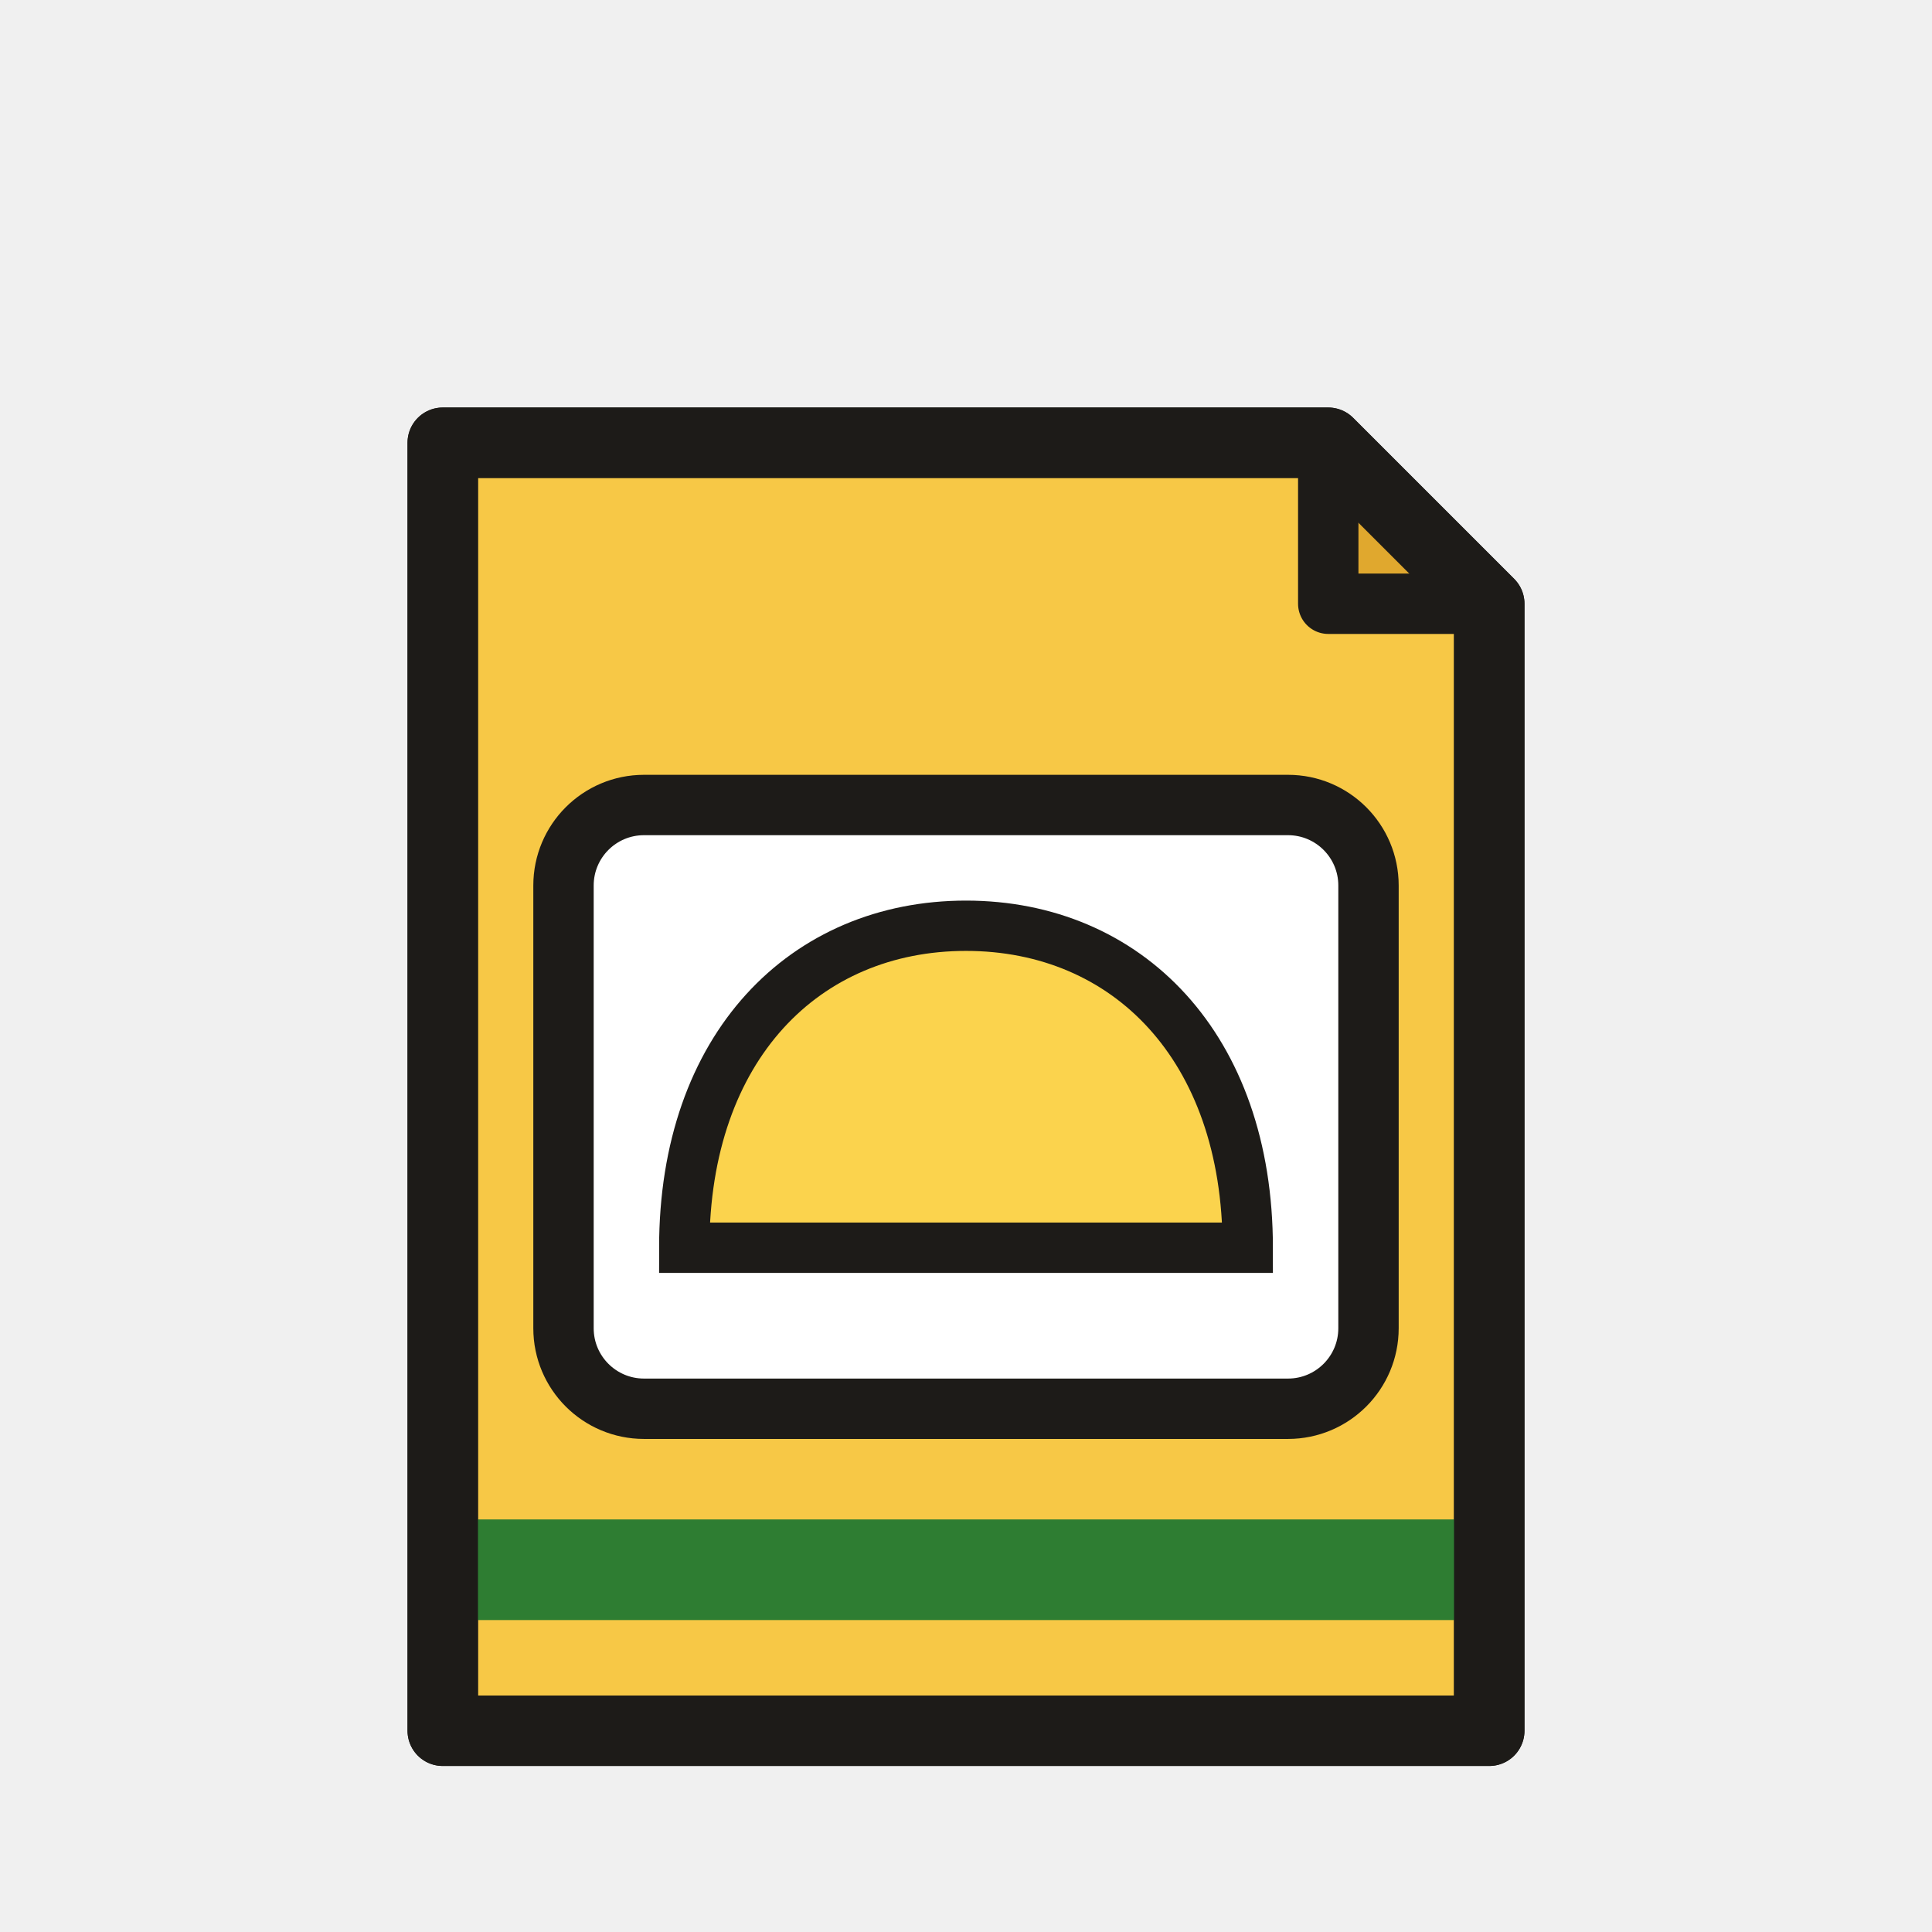
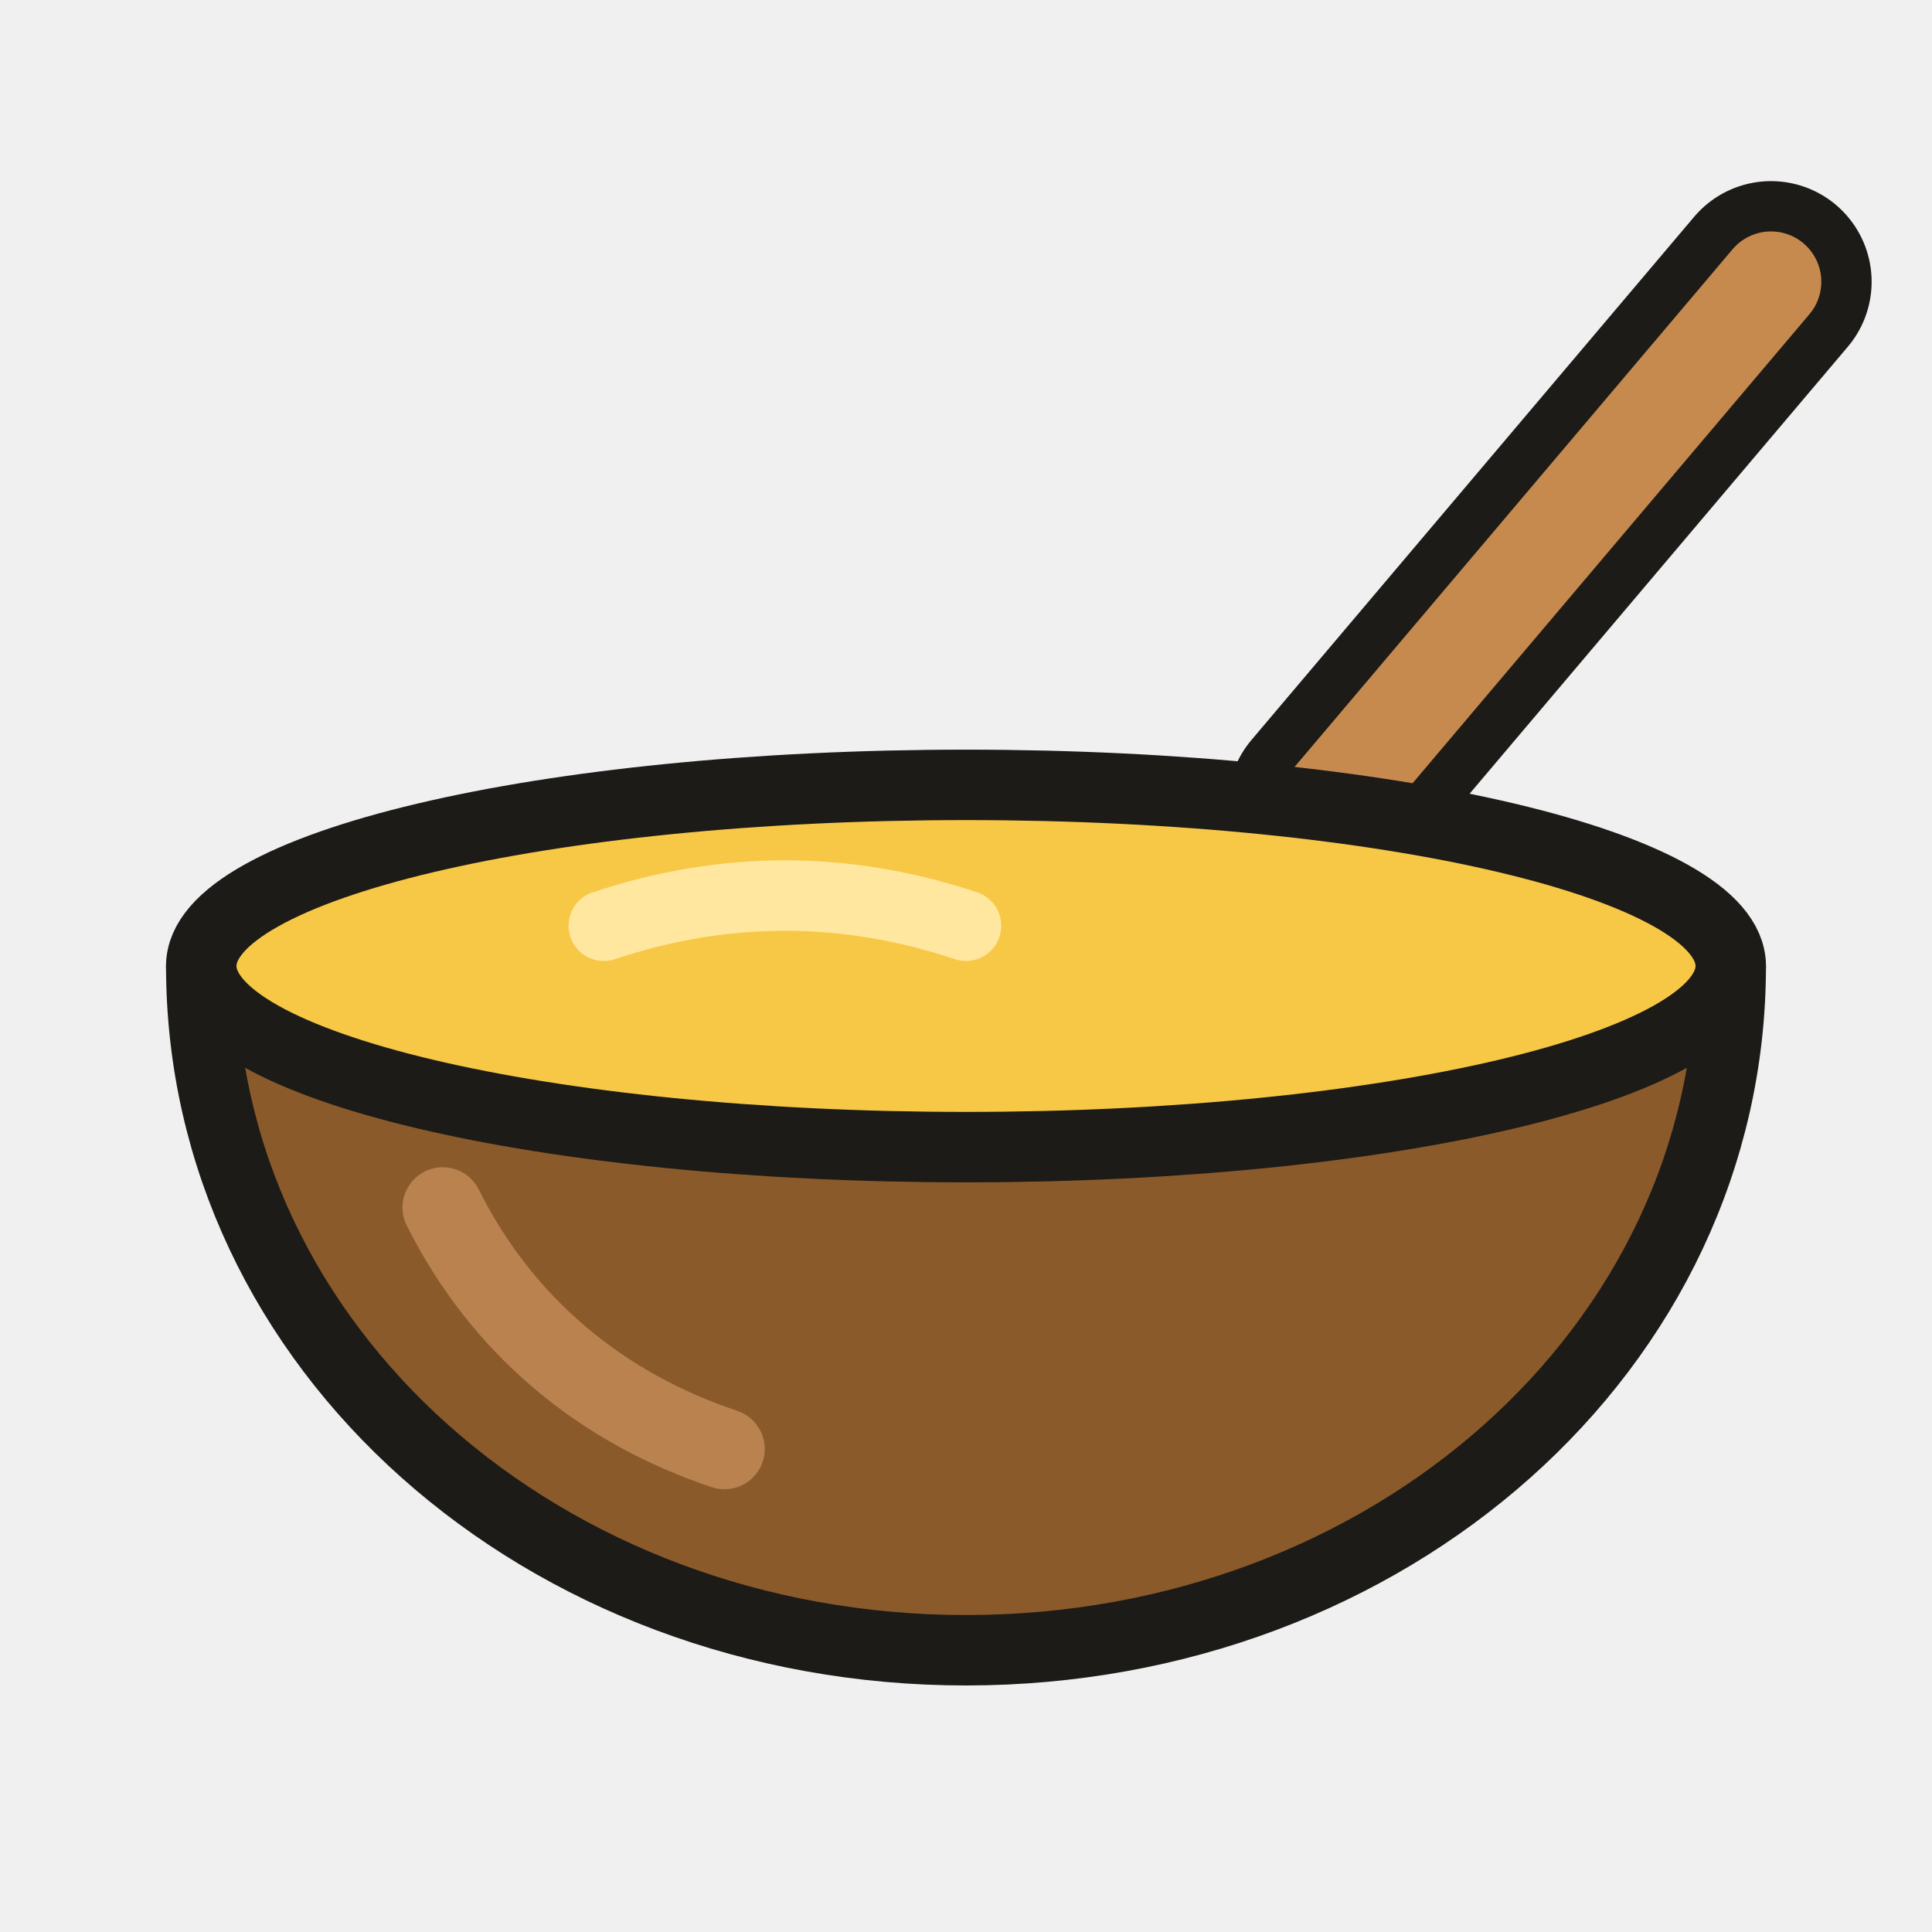
<svg xmlns="http://www.w3.org/2000/svg" viewBox="0 0 96 96">
-   <path d="M22 22h44l8 8v56H22z" fill="#F7C846" stroke="#1D1B18" stroke-width="3.5" stroke-linejoin="round" />
-   <path d="M66 22v8h8" fill="#E0A82E" stroke="#1D1B18" stroke-width="3" stroke-linejoin="round" />
-   <rect x="28" y="40" width="40" height="30" rx="4" fill="#FFFFFF" stroke="#1D1B18" stroke-width="3" stroke-linejoin="round" />
-   <path d="M34 62c0-10 6-16 14-16s14 6 14 16z" fill="#FBD34D" stroke="#1D1B18" stroke-width="2.5" />
-   <path d="M22 78h52" stroke="#2E7D32" stroke-width="5" />
-   <path d="M22 22h44l8 8v56H22z" fill="none" stroke="#1D1B18" stroke-width="3.5" stroke-linejoin="round" />
+   <path d="M66 40L88 14" fill="none" stroke-linecap="round" stroke="#1D1B18" stroke-width="10" />
+   <path d="M66 40L88 14" fill="none" stroke-linecap="round" stroke="#C68A4E" stroke-width="5" />
+   <path d="M10 48h76c0 19-17 34-38 34S10 67 10 48z" fill="#8B5A2B" stroke="#1D1B18" stroke-width="3.5" stroke-linejoin="round" />
+   <ellipse cx="48" cy="48" rx="38" ry="9" fill="#F7C846" stroke="#1D1B18" stroke-width="3.5" stroke-linejoin="round" />
+   <path d="M30 46c6-2 12-2 18 0" fill="none" stroke-linecap="round" stroke="#FFE7A0" stroke-width="3.5" />
+   <path d="M22 60c3 6 8 10 14 12" fill="none" stroke-linecap="round" stroke="#B9824F" stroke-width="4" />
</svg>
